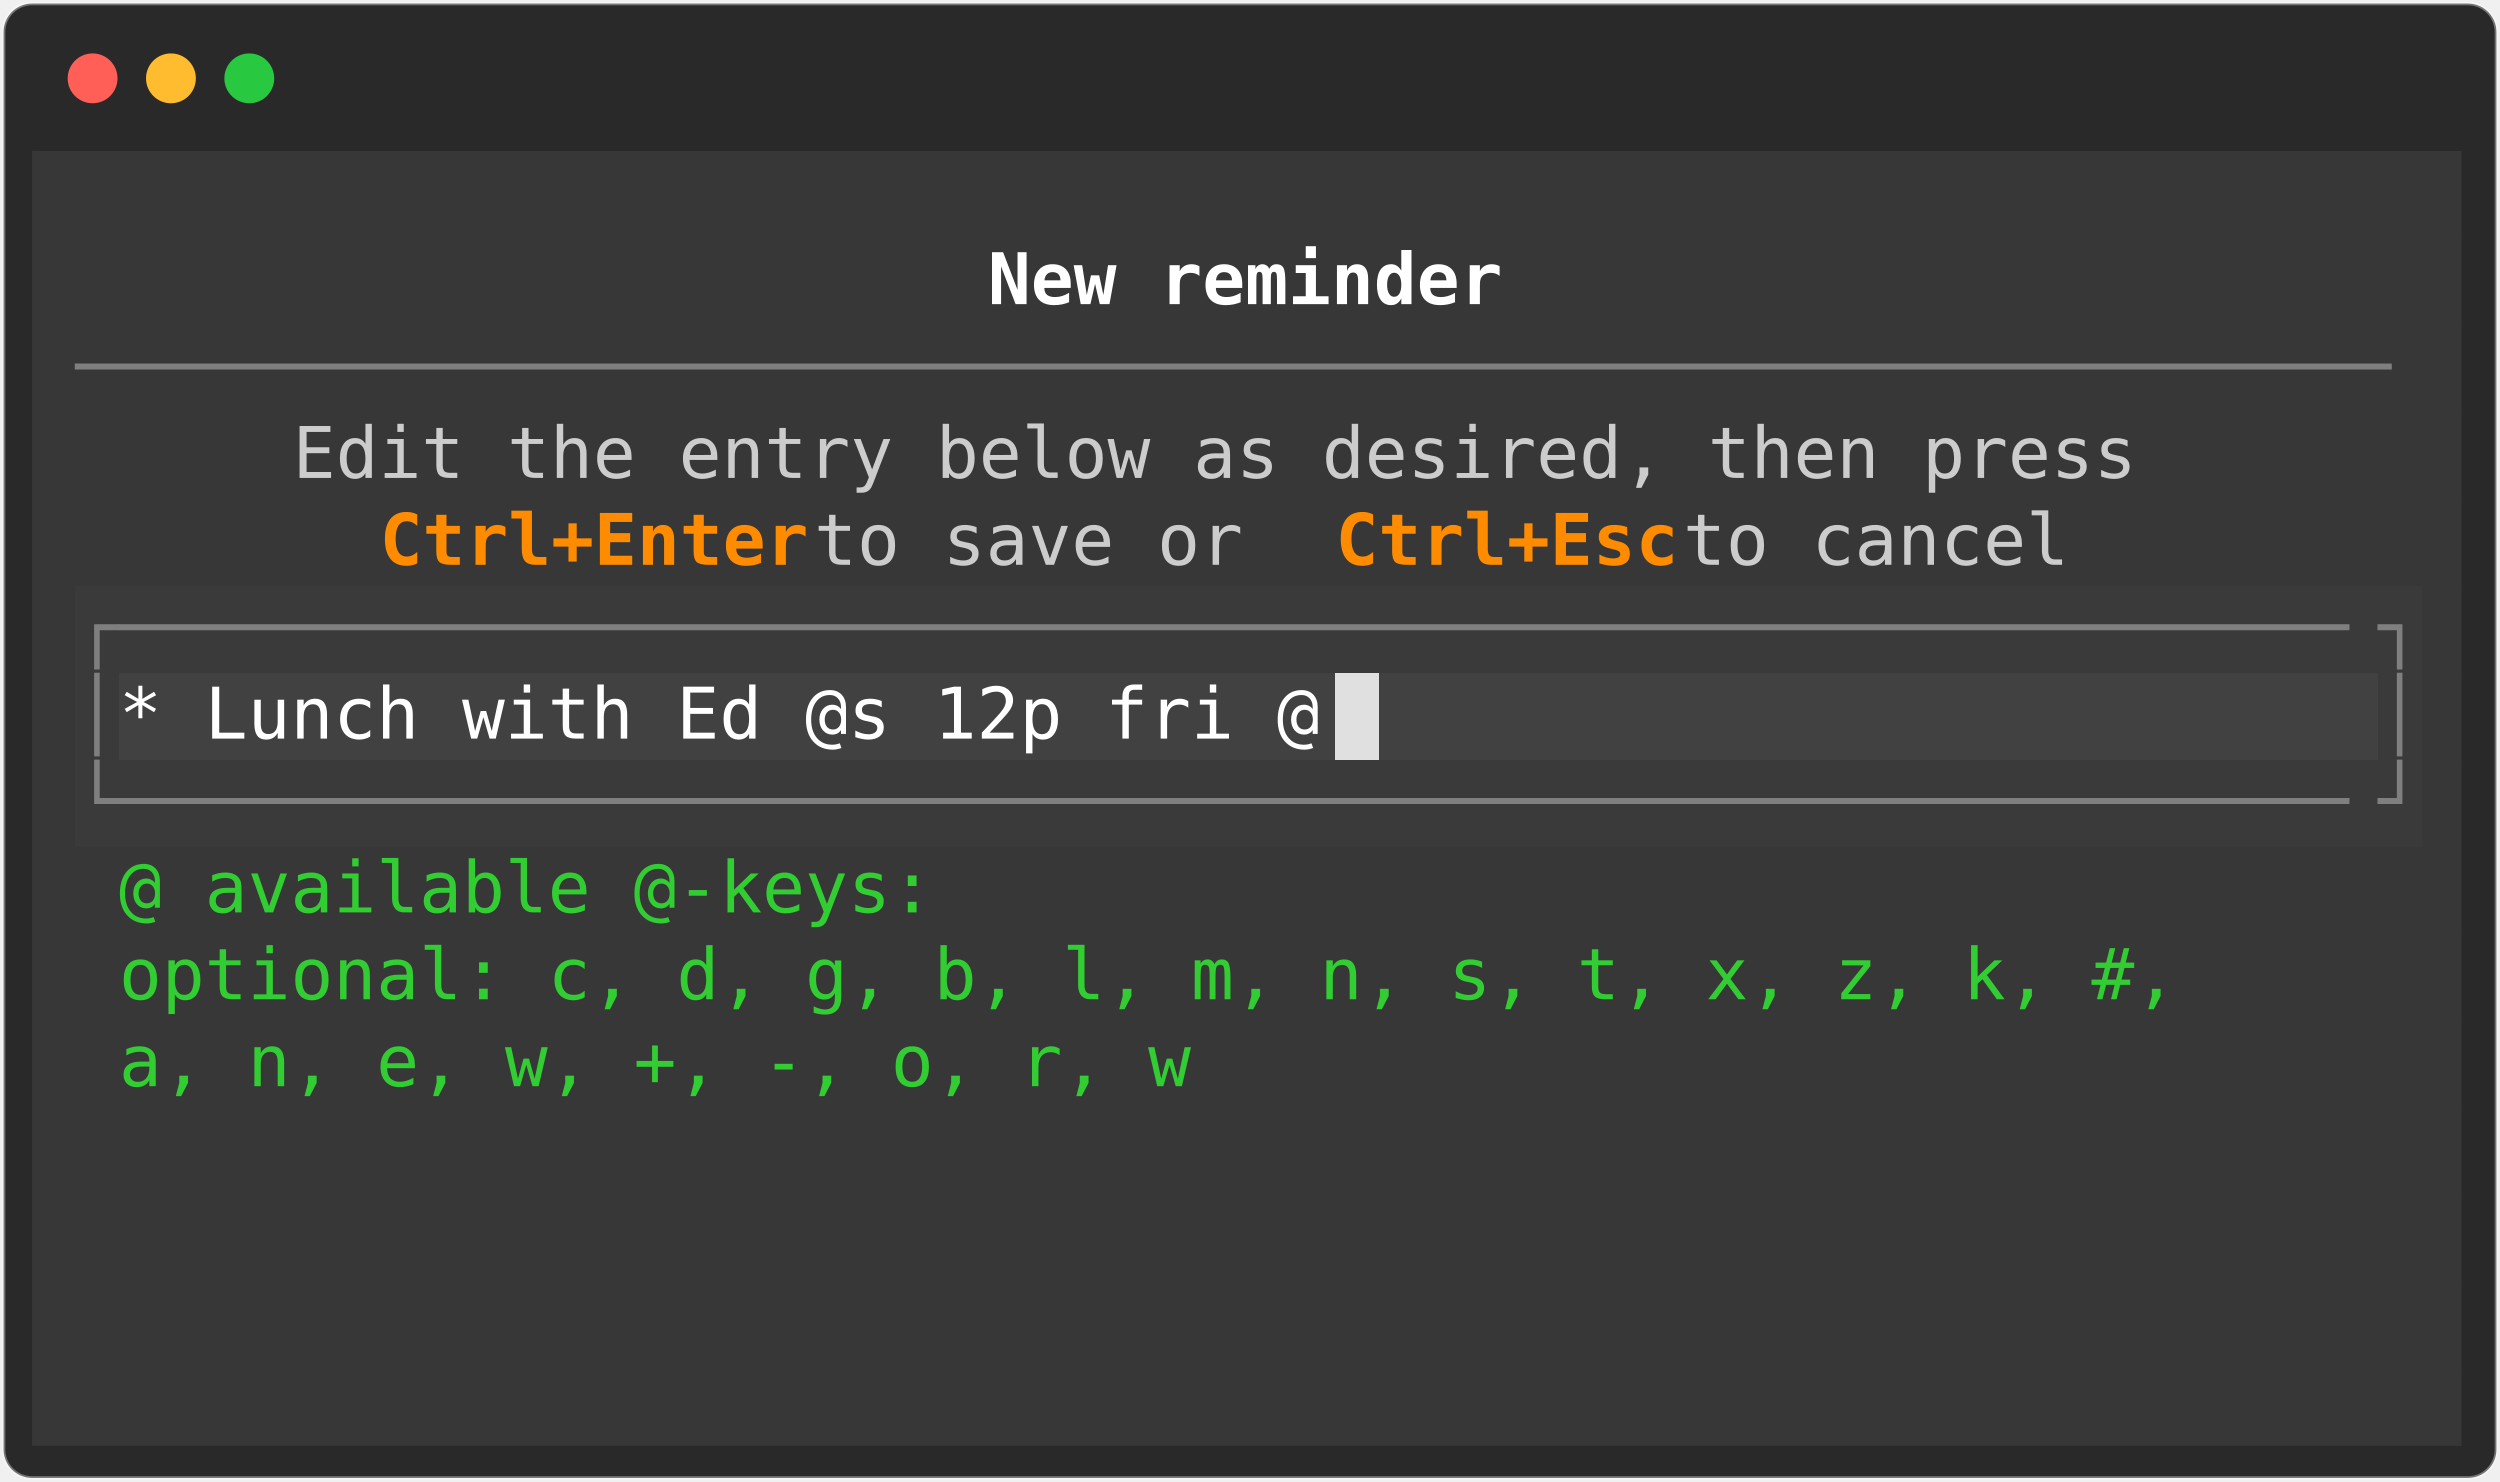
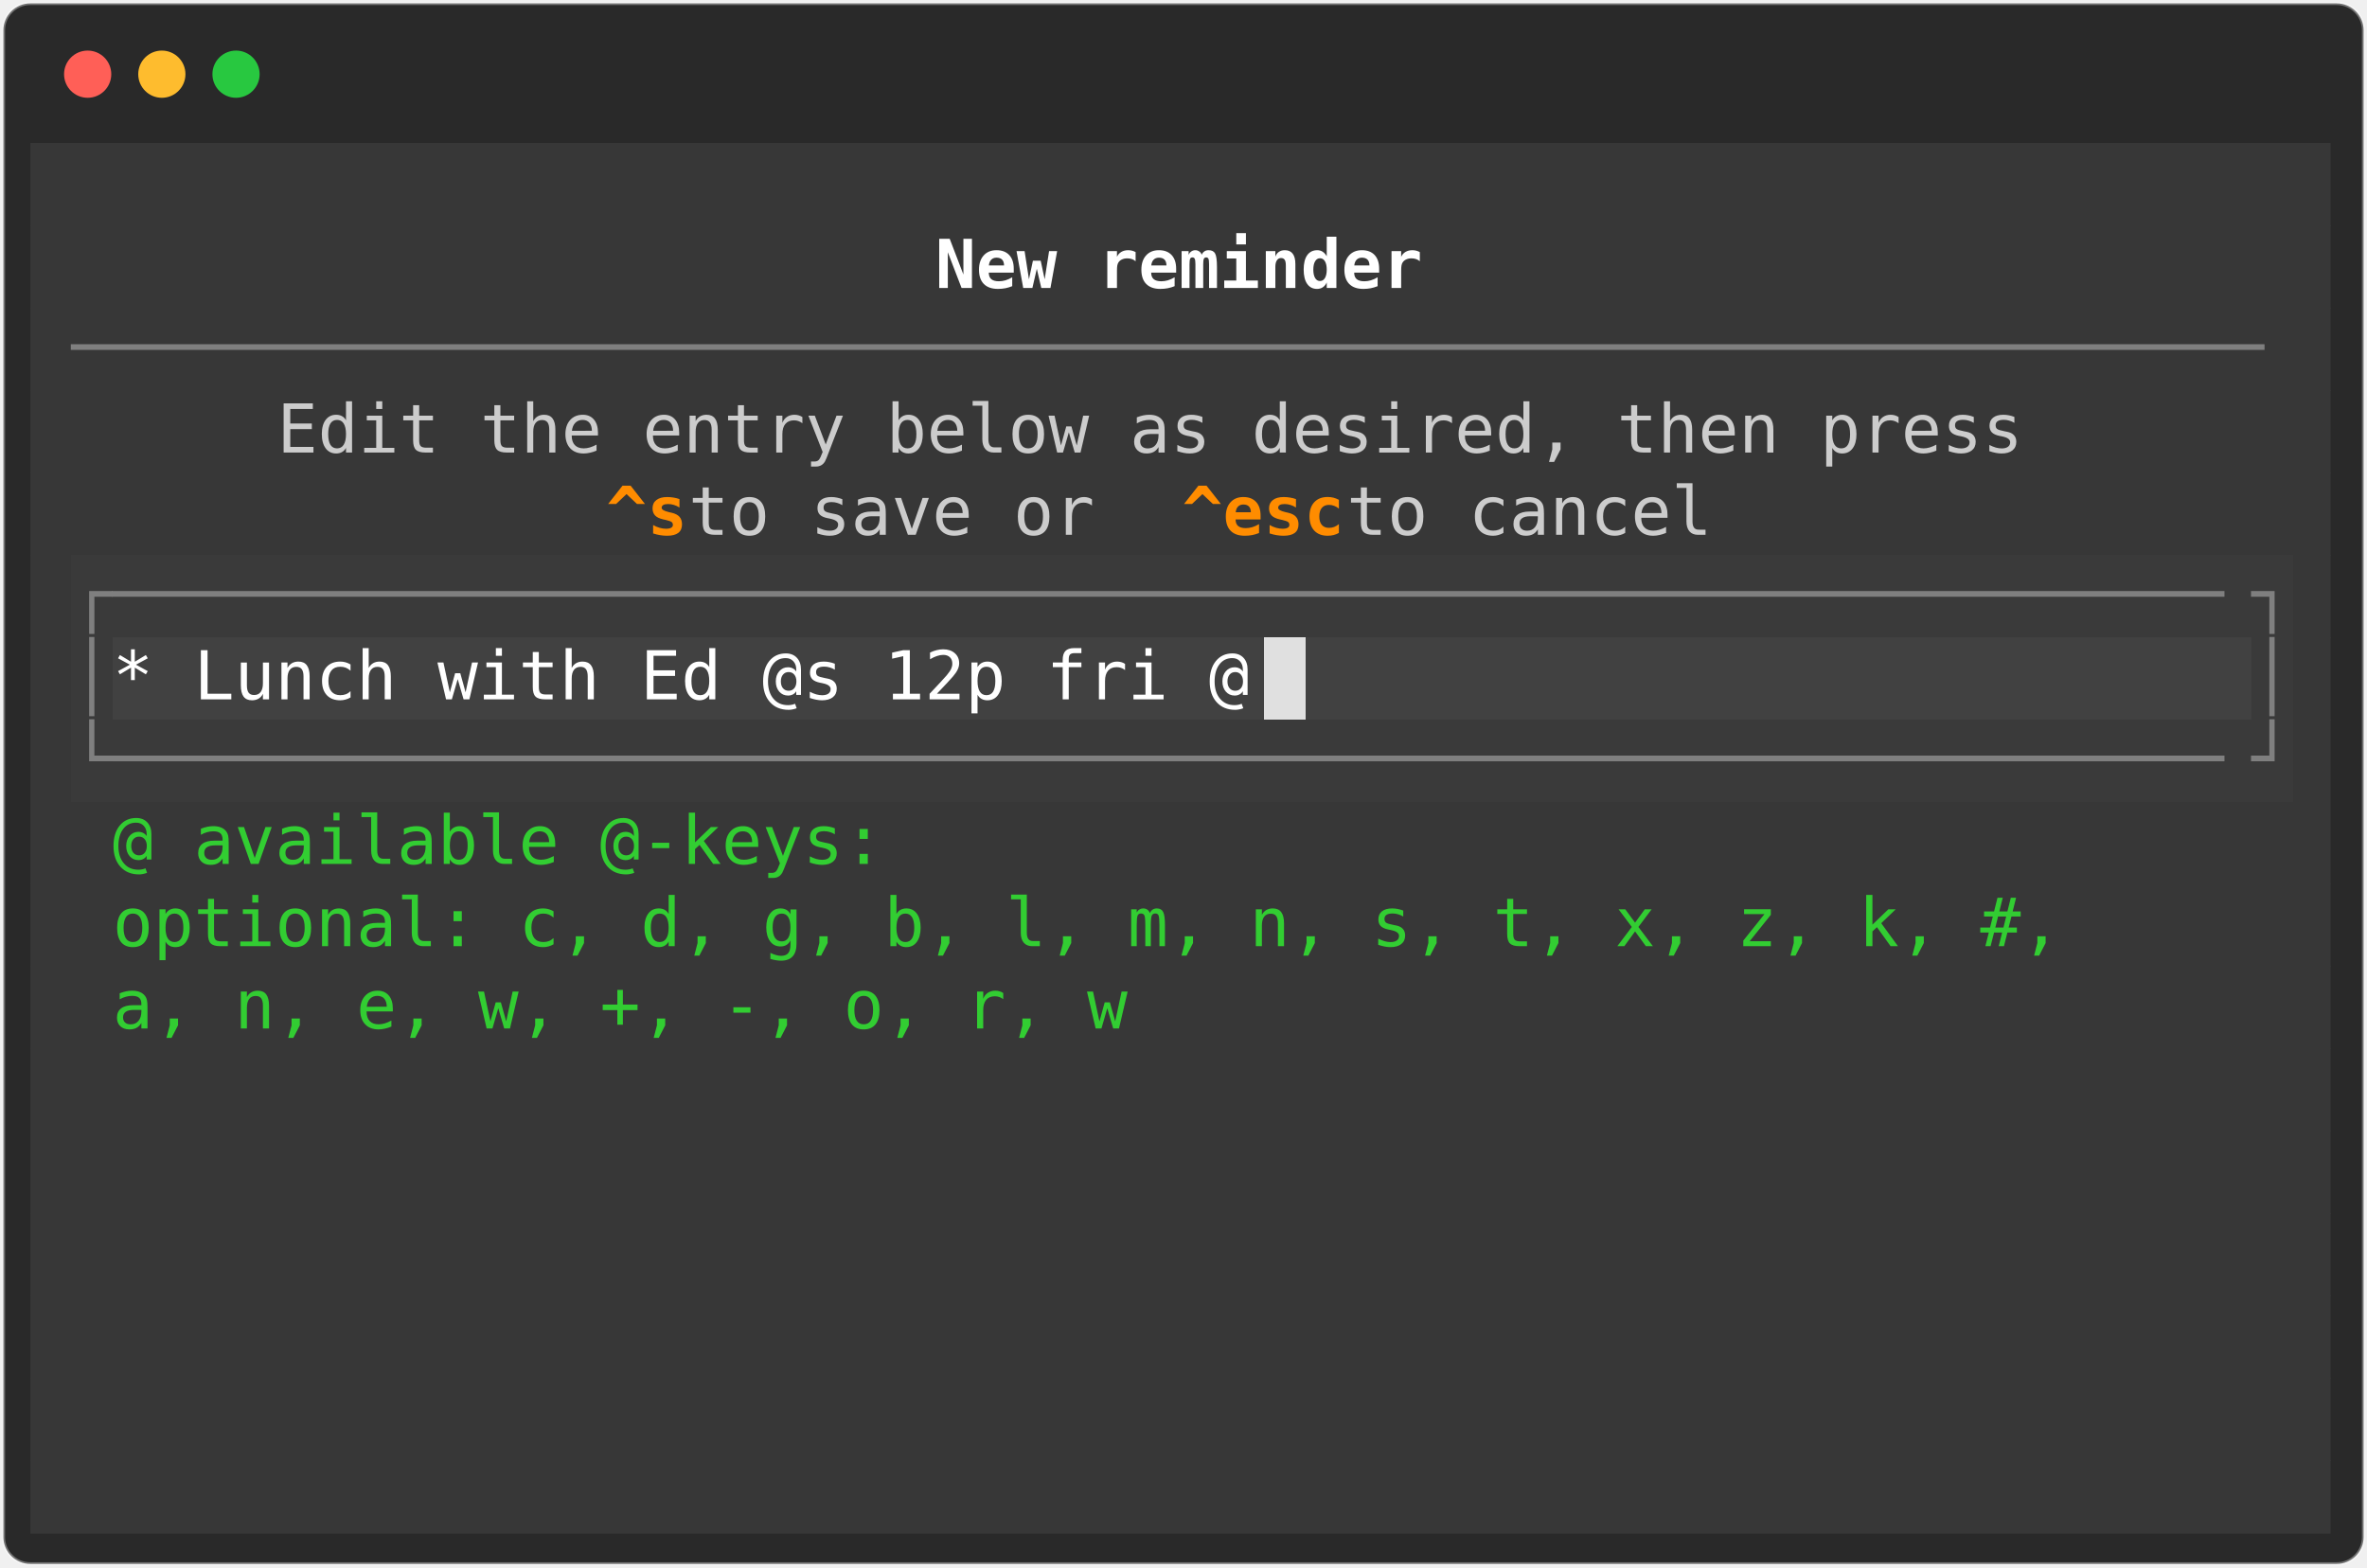
- <svg xmlns="http://www.w3.org/2000/svg" class="rich-terminal" viewBox="0 0 702 416.0">
+ <svg xmlns="http://www.w3.org/2000/svg" class="rich-terminal" viewBox="0 0 702 464.8">
  <style>

    @font-face {
        font-family: "Fira Code";
        src: local("FiraCode-Regular"),
                url("https://cdnjs.cloudflare.com/ajax/libs/firacode/6.2.0/woff2/FiraCode-Regular.woff2") format("woff2"),
                url("https://cdnjs.cloudflare.com/ajax/libs/firacode/6.2.0/woff/FiraCode-Regular.woff") format("woff");
        font-style: normal;
        font-weight: 400;
    }
    @font-face {
        font-family: "Fira Code";
        src: local("FiraCode-Bold"),
                url("https://cdnjs.cloudflare.com/ajax/libs/firacode/6.2.0/woff2/FiraCode-Bold.woff2") format("woff2"),
                url("https://cdnjs.cloudflare.com/ajax/libs/firacode/6.2.0/woff/FiraCode-Bold.woff") format("woff");
        font-style: bold;
        font-weight: 700;
    }

-     .terminal-415287225-matrix {
+     .terminal-766555561-matrix {
        font-family: Fira Code, monospace;
        font-size: 20px;
        line-height: 24.4px;
        font-variant-east-asian: full-width;
    }

-     .terminal-415287225-title {
+     .terminal-766555561-title {
        font-size: 18px;
        font-weight: bold;
        font-family: arial;
    }

-     .terminal-415287225-r1 { fill: #c5c8c6 }
- .terminal-415287225-r2 { fill: #ffffff;font-weight: bold }
- .terminal-415287225-r3 { fill: #7f7f7f }
- .terminal-415287225-r4 { fill: #cccccc }
- .terminal-415287225-r5 { fill: #ff8c00;font-weight: bold }
- .terminal-415287225-r6 { fill: #ffffff }
- .terminal-415287225-r7 { fill: #121212 }
- .terminal-415287225-r8 { fill: #32cd32 }
+     .terminal-766555561-r1 { fill: #c5c8c6 }
+ .terminal-766555561-r2 { fill: #ffffff;font-weight: bold }
+ .terminal-766555561-r3 { fill: #7f7f7f }
+ .terminal-766555561-r4 { fill: #cccccc }
+ .terminal-766555561-r5 { fill: #ff8c00;font-weight: bold }
+ .terminal-766555561-r6 { fill: #ffffff }
+ .terminal-766555561-r7 { fill: #121212 }
+ .terminal-766555561-r8 { fill: #32cd32 }
    </style>
  <defs>
-     <clipPath id="terminal-415287225-clip-terminal">
-       <rect x="0" y="0" width="682.2" height="365.0" />
-     </clipPath>
-     <clipPath id="terminal-415287225-line-0">
+     <clipPath id="terminal-766555561-clip-terminal">
+       <rect x="0" y="0" width="682.2" height="413.8" />
+     </clipPath>
+     <clipPath id="terminal-766555561-line-0">
      <rect x="0" y="1.5" width="683.2" height="24.65" />
    </clipPath>
-     <clipPath id="terminal-415287225-line-1">
+     <clipPath id="terminal-766555561-line-1">
      <rect x="0" y="25.9" width="683.2" height="24.65" />
    </clipPath>
-     <clipPath id="terminal-415287225-line-2">
+     <clipPath id="terminal-766555561-line-2">
      <rect x="0" y="50.3" width="683.2" height="24.65" />
    </clipPath>
-     <clipPath id="terminal-415287225-line-3">
+     <clipPath id="terminal-766555561-line-3">
      <rect x="0" y="74.7" width="683.2" height="24.65" />
    </clipPath>
-     <clipPath id="terminal-415287225-line-4">
+     <clipPath id="terminal-766555561-line-4">
      <rect x="0" y="99.1" width="683.2" height="24.65" />
    </clipPath>
-     <clipPath id="terminal-415287225-line-5">
+     <clipPath id="terminal-766555561-line-5">
      <rect x="0" y="123.5" width="683.2" height="24.65" />
    </clipPath>
-     <clipPath id="terminal-415287225-line-6">
+     <clipPath id="terminal-766555561-line-6">
      <rect x="0" y="147.9" width="683.2" height="24.65" />
    </clipPath>
-     <clipPath id="terminal-415287225-line-7">
+     <clipPath id="terminal-766555561-line-7">
      <rect x="0" y="172.3" width="683.2" height="24.65" />
    </clipPath>
-     <clipPath id="terminal-415287225-line-8">
+     <clipPath id="terminal-766555561-line-8">
      <rect x="0" y="196.7" width="683.2" height="24.65" />
    </clipPath>
-     <clipPath id="terminal-415287225-line-9">
+     <clipPath id="terminal-766555561-line-9">
      <rect x="0" y="221.1" width="683.2" height="24.65" />
    </clipPath>
-     <clipPath id="terminal-415287225-line-10">
+     <clipPath id="terminal-766555561-line-10">
      <rect x="0" y="245.5" width="683.2" height="24.65" />
    </clipPath>
-     <clipPath id="terminal-415287225-line-11">
+     <clipPath id="terminal-766555561-line-11">
      <rect x="0" y="269.9" width="683.2" height="24.65" />
    </clipPath>
-     <clipPath id="terminal-415287225-line-12">
+     <clipPath id="terminal-766555561-line-12">
      <rect x="0" y="294.3" width="683.2" height="24.65" />
    </clipPath>
-     <clipPath id="terminal-415287225-line-13">
+     <clipPath id="terminal-766555561-line-13">
      <rect x="0" y="318.7" width="683.2" height="24.65" />
    </clipPath>
+     <clipPath id="terminal-766555561-line-14">
+       <rect x="0" y="343.1" width="683.2" height="24.65" />
+     </clipPath>
+     <clipPath id="terminal-766555561-line-15">
+       <rect x="0" y="367.5" width="683.2" height="24.65" />
+     </clipPath>
  </defs>
-   <rect fill="#292929" stroke="rgba(255,255,255,0.35)" stroke-width="1" x="1" y="1" width="700" height="414" rx="8" />
+   <rect fill="#292929" stroke="rgba(255,255,255,0.35)" stroke-width="1" x="1" y="1" width="700" height="462.8" rx="8" />
  <g transform="translate(26,22)">
    <circle cx="0" cy="0" r="7" fill="#ff5f57" />
    <circle cx="22" cy="0" r="7" fill="#febc2e" />
    <circle cx="44" cy="0" r="7" fill="#28c840" />
  </g>
-   <g transform="translate(9, 41)" clip-path="url(#terminal-415287225-clip-terminal)">
+   <g transform="translate(9, 41)" clip-path="url(#terminal-766555561-clip-terminal)">
    <rect fill="#373737" x="0" y="1.5" width="12.2" height="24.65" shape-rendering="crispEdges" />
    <rect fill="#373737" x="12.2" y="1.5" width="658.8" height="24.65" shape-rendering="crispEdges" />
    <rect fill="#373737" x="671" y="1.5" width="12.2" height="24.65" shape-rendering="crispEdges" />
    <rect fill="#373737" x="0" y="25.9" width="12.2" height="24.65" shape-rendering="crispEdges" />
    <rect fill="#373737" x="12.2" y="25.9" width="12.2" height="24.65" shape-rendering="crispEdges" />
    <rect fill="#373737" x="24.4" y="25.9" width="244" height="24.65" shape-rendering="crispEdges" />
    <rect fill="#373737" x="268.4" y="25.9" width="146.4" height="24.65" shape-rendering="crispEdges" />
    <rect fill="#373737" x="414.8" y="25.9" width="244" height="24.65" shape-rendering="crispEdges" />
    <rect fill="#373737" x="658.8" y="25.9" width="12.2" height="24.65" shape-rendering="crispEdges" />
    <rect fill="#373737" x="671" y="25.9" width="12.2" height="24.65" shape-rendering="crispEdges" />
    <rect fill="#373737" x="0" y="50.3" width="12.2" height="24.65" shape-rendering="crispEdges" />
    <rect fill="#373737" x="12.2" y="50.3" width="658.8" height="24.65" shape-rendering="crispEdges" />
    <rect fill="#373737" x="671" y="50.3" width="12.2" height="24.65" shape-rendering="crispEdges" />
    <rect fill="#373737" x="0" y="74.7" width="12.2" height="24.65" shape-rendering="crispEdges" />
    <rect fill="#373737" x="12.2" y="74.7" width="12.2" height="24.65" shape-rendering="crispEdges" />
    <rect fill="#373737" x="24.4" y="74.7" width="48.8" height="24.65" shape-rendering="crispEdges" />
    <rect fill="#373737" x="73.2" y="74.7" width="524.6" height="24.65" shape-rendering="crispEdges" />
    <rect fill="#373737" x="597.8" y="74.7" width="61" height="24.65" shape-rendering="crispEdges" />
    <rect fill="#373737" x="658.8" y="74.7" width="12.2" height="24.65" shape-rendering="crispEdges" />
    <rect fill="#373737" x="671" y="74.7" width="12.2" height="24.65" shape-rendering="crispEdges" />
    <rect fill="#373737" x="0" y="99.1" width="12.2" height="24.65" shape-rendering="crispEdges" />
    <rect fill="#373737" x="12.2" y="99.1" width="12.2" height="24.65" shape-rendering="crispEdges" />
-     <rect fill="#373737" x="24.4" y="99.1" width="73.2" height="24.65" shape-rendering="crispEdges" />
-     <rect fill="#373737" x="97.6" y="99.1" width="122" height="24.65" shape-rendering="crispEdges" />
-     <rect fill="#373737" x="219.6" y="99.1" width="146.4" height="24.65" shape-rendering="crispEdges" />
-     <rect fill="#373737" x="366" y="99.1" width="97.6" height="24.65" shape-rendering="crispEdges" />
-     <rect fill="#373737" x="463.6" y="99.1" width="122" height="24.65" shape-rendering="crispEdges" />
-     <rect fill="#373737" x="585.6" y="99.1" width="73.2" height="24.65" shape-rendering="crispEdges" />
+     <rect fill="#373737" x="24.4" y="99.1" width="146.4" height="24.65" shape-rendering="crispEdges" />
+     <rect fill="#373737" x="170.8" y="99.1" width="24.4" height="24.65" shape-rendering="crispEdges" />
+     <rect fill="#373737" x="195.2" y="99.1" width="146.4" height="24.65" shape-rendering="crispEdges" />
+     <rect fill="#373737" x="341.6" y="99.1" width="48.8" height="24.65" shape-rendering="crispEdges" />
+     <rect fill="#373737" x="390.4" y="99.1" width="122" height="24.65" shape-rendering="crispEdges" />
+     <rect fill="#373737" x="512.4" y="99.1" width="146.4" height="24.65" shape-rendering="crispEdges" />
    <rect fill="#373737" x="658.8" y="99.1" width="12.2" height="24.65" shape-rendering="crispEdges" />
    <rect fill="#373737" x="671" y="99.1" width="12.2" height="24.65" shape-rendering="crispEdges" />
    <rect fill="#373737" x="0" y="123.5" width="12.2" height="24.65" shape-rendering="crispEdges" />
    <rect fill="#3a3a3a" x="12.2" y="123.5" width="12.2" height="24.65" shape-rendering="crispEdges" />
    <rect fill="#3a3a3a" x="24.4" y="123.5" width="634.4" height="24.65" shape-rendering="crispEdges" />
    <rect fill="#3a3a3a" x="658.8" y="123.5" width="12.2" height="24.65" shape-rendering="crispEdges" />
    <rect fill="#373737" x="671" y="123.5" width="12.2" height="24.65" shape-rendering="crispEdges" />
    <rect fill="#373737" x="0" y="147.9" width="12.2" height="24.65" shape-rendering="crispEdges" />
    <rect fill="#3a3a3a" x="12.2" y="147.9" width="12.2" height="24.65" shape-rendering="crispEdges" />
    <rect fill="#414141" x="24.4" y="147.9" width="341.6" height="24.65" shape-rendering="crispEdges" />
    <rect fill="#e0e0e0" x="366" y="147.9" width="12.2" height="24.65" shape-rendering="crispEdges" />
    <rect fill="#414141" x="378.2" y="147.9" width="280.6" height="24.65" shape-rendering="crispEdges" />
    <rect fill="#3a3a3a" x="658.8" y="147.9" width="12.2" height="24.65" shape-rendering="crispEdges" />
    <rect fill="#373737" x="671" y="147.9" width="12.2" height="24.65" shape-rendering="crispEdges" />
    <rect fill="#373737" x="0" y="172.3" width="12.2" height="24.65" shape-rendering="crispEdges" />
    <rect fill="#3a3a3a" x="12.2" y="172.3" width="12.2" height="24.65" shape-rendering="crispEdges" />
    <rect fill="#3a3a3a" x="24.4" y="172.3" width="634.4" height="24.65" shape-rendering="crispEdges" />
    <rect fill="#3a3a3a" x="658.8" y="172.3" width="12.2" height="24.65" shape-rendering="crispEdges" />
    <rect fill="#373737" x="671" y="172.3" width="12.2" height="24.65" shape-rendering="crispEdges" />
    <rect fill="#373737" x="0" y="196.7" width="12.2" height="24.65" shape-rendering="crispEdges" />
    <rect fill="#373737" x="12.2" y="196.7" width="12.2" height="24.65" shape-rendering="crispEdges" />
    <rect fill="#373737" x="24.4" y="196.7" width="231.8" height="24.65" shape-rendering="crispEdges" />
    <rect fill="#373737" x="256.2" y="196.7" width="402.6" height="24.65" shape-rendering="crispEdges" />
    <rect fill="#373737" x="658.8" y="196.7" width="12.2" height="24.65" shape-rendering="crispEdges" />
    <rect fill="#373737" x="671" y="196.7" width="12.2" height="24.65" shape-rendering="crispEdges" />
    <rect fill="#373737" x="0" y="221.1" width="12.2" height="24.65" shape-rendering="crispEdges" />
    <rect fill="#373737" x="12.2" y="221.1" width="12.2" height="24.65" shape-rendering="crispEdges" />
    <rect fill="#373737" x="24.4" y="221.1" width="610" height="24.65" shape-rendering="crispEdges" />
    <rect fill="#373737" x="634.4" y="221.1" width="24.4" height="24.65" shape-rendering="crispEdges" />
    <rect fill="#373737" x="658.8" y="221.1" width="12.2" height="24.65" shape-rendering="crispEdges" />
    <rect fill="#373737" x="671" y="221.1" width="12.2" height="24.65" shape-rendering="crispEdges" />
    <rect fill="#373737" x="0" y="245.5" width="12.2" height="24.65" shape-rendering="crispEdges" />
    <rect fill="#373737" x="12.2" y="245.5" width="12.2" height="24.65" shape-rendering="crispEdges" />
    <rect fill="#373737" x="24.4" y="245.5" width="305" height="24.65" shape-rendering="crispEdges" />
    <rect fill="#373737" x="329.4" y="245.5" width="329.4" height="24.65" shape-rendering="crispEdges" />
    <rect fill="#373737" x="658.8" y="245.5" width="12.2" height="24.65" shape-rendering="crispEdges" />
    <rect fill="#373737" x="671" y="245.5" width="12.2" height="24.65" shape-rendering="crispEdges" />
    <rect fill="#373737" x="0" y="269.9" width="12.2" height="24.65" shape-rendering="crispEdges" />
    <rect fill="#373737" x="12.2" y="269.9" width="658.8" height="24.65" shape-rendering="crispEdges" />
    <rect fill="#373737" x="671" y="269.9" width="12.2" height="24.65" shape-rendering="crispEdges" />
    <rect fill="#373737" x="0" y="294.3" width="12.2" height="24.65" shape-rendering="crispEdges" />
    <rect fill="#373737" x="12.2" y="294.3" width="658.8" height="24.65" shape-rendering="crispEdges" />
    <rect fill="#373737" x="671" y="294.3" width="12.2" height="24.65" shape-rendering="crispEdges" />
    <rect fill="#373737" x="0" y="318.7" width="12.2" height="24.65" shape-rendering="crispEdges" />
    <rect fill="#373737" x="12.2" y="318.7" width="658.8" height="24.65" shape-rendering="crispEdges" />
    <rect fill="#373737" x="671" y="318.7" width="12.2" height="24.65" shape-rendering="crispEdges" />
    <rect fill="#373737" x="0" y="343.1" width="12.2" height="24.65" shape-rendering="crispEdges" />
    <rect fill="#373737" x="12.2" y="343.1" width="658.8" height="24.65" shape-rendering="crispEdges" />
    <rect fill="#373737" x="671" y="343.1" width="12.2" height="24.65" shape-rendering="crispEdges" />
-     <g class="terminal-415287225-matrix">
-       <text class="terminal-415287225-r1" x="683.2" y="20" textLength="12.2" clip-path="url(#terminal-415287225-line-0)">
- </text>
-       <text class="terminal-415287225-r2" x="268.4" y="44.4" textLength="146.4" clip-path="url(#terminal-415287225-line-1)">New reminder</text>
-       <text class="terminal-415287225-r1" x="683.2" y="44.4" textLength="12.2" clip-path="url(#terminal-415287225-line-1)">
- </text>
-       <text class="terminal-415287225-r3" x="12.2" y="68.8" textLength="658.8" clip-path="url(#terminal-415287225-line-2)">──────────────────────────────────────────────────────</text>
-       <text class="terminal-415287225-r1" x="683.2" y="68.8" textLength="12.2" clip-path="url(#terminal-415287225-line-2)">
- </text>
-       <text class="terminal-415287225-r4" x="73.2" y="93.2" textLength="524.6" clip-path="url(#terminal-415287225-line-3)">Edit the entry below as desired, then press</text>
-       <text class="terminal-415287225-r1" x="683.2" y="93.2" textLength="12.2" clip-path="url(#terminal-415287225-line-3)">
- </text>
-       <text class="terminal-415287225-r5" x="97.6" y="117.6" textLength="122" clip-path="url(#terminal-415287225-line-4)">Ctrl+Enter</text>
-       <text class="terminal-415287225-r4" x="219.6" y="117.6" textLength="146.4" clip-path="url(#terminal-415287225-line-4)"> to save or </text>
-       <text class="terminal-415287225-r5" x="366" y="117.6" textLength="97.6" clip-path="url(#terminal-415287225-line-4)">Ctrl+Esc</text>
-       <text class="terminal-415287225-r4" x="463.6" y="117.6" textLength="122" clip-path="url(#terminal-415287225-line-4)"> to cancel</text>
-       <text class="terminal-415287225-r1" x="683.2" y="117.6" textLength="12.2" clip-path="url(#terminal-415287225-line-4)">
- </text>
-       <text class="terminal-415287225-r3" x="12.2" y="142" textLength="12.2" clip-path="url(#terminal-415287225-line-5)">┌</text>
-       <text class="terminal-415287225-r3" x="24.4" y="142" textLength="634.4" clip-path="url(#terminal-415287225-line-5)">────────────────────────────────────────────────────</text>
-       <text class="terminal-415287225-r3" x="658.8" y="142" textLength="12.2" clip-path="url(#terminal-415287225-line-5)">┐</text>
-       <text class="terminal-415287225-r1" x="683.2" y="142" textLength="12.2" clip-path="url(#terminal-415287225-line-5)">
- </text>
-       <text class="terminal-415287225-r3" x="12.2" y="166.4" textLength="12.2" clip-path="url(#terminal-415287225-line-6)">│</text>
-       <text class="terminal-415287225-r6" x="24.4" y="166.4" textLength="341.6" clip-path="url(#terminal-415287225-line-6)">* Lunch with Ed @s 12p fri @</text>
-       <text class="terminal-415287225-r3" x="658.8" y="166.4" textLength="12.2" clip-path="url(#terminal-415287225-line-6)">│</text>
-       <text class="terminal-415287225-r1" x="683.2" y="166.4" textLength="12.2" clip-path="url(#terminal-415287225-line-6)">
- </text>
-       <text class="terminal-415287225-r3" x="12.2" y="190.8" textLength="12.2" clip-path="url(#terminal-415287225-line-7)">└</text>
-       <text class="terminal-415287225-r3" x="24.4" y="190.8" textLength="634.4" clip-path="url(#terminal-415287225-line-7)">────────────────────────────────────────────────────</text>
-       <text class="terminal-415287225-r3" x="658.8" y="190.8" textLength="12.2" clip-path="url(#terminal-415287225-line-7)">┘</text>
-       <text class="terminal-415287225-r1" x="683.2" y="190.8" textLength="12.2" clip-path="url(#terminal-415287225-line-7)">
- </text>
-       <text class="terminal-415287225-r8" x="24.4" y="215.2" textLength="231.8" clip-path="url(#terminal-415287225-line-8)">@ available @-keys:</text>
-       <text class="terminal-415287225-r1" x="683.2" y="215.2" textLength="12.2" clip-path="url(#terminal-415287225-line-8)">
- </text>
-       <text class="terminal-415287225-r8" x="24.4" y="239.6" textLength="610" clip-path="url(#terminal-415287225-line-9)">  optional: c, d, g, b, l, m, n, s, t, x, z, k, #,</text>
-       <text class="terminal-415287225-r1" x="683.2" y="239.6" textLength="12.2" clip-path="url(#terminal-415287225-line-9)">
- </text>
-       <text class="terminal-415287225-r8" x="24.4" y="264" textLength="305" clip-path="url(#terminal-415287225-line-10)">a, n, e, w, +, -, o, r, w</text>
-       <text class="terminal-415287225-r1" x="683.2" y="264" textLength="12.2" clip-path="url(#terminal-415287225-line-10)">
- </text>
-       <text class="terminal-415287225-r1" x="683.2" y="288.4" textLength="12.2" clip-path="url(#terminal-415287225-line-11)">
- </text>
-       <text class="terminal-415287225-r1" x="683.2" y="312.8" textLength="12.2" clip-path="url(#terminal-415287225-line-12)">
- </text>
-       <text class="terminal-415287225-r1" x="683.2" y="337.2" textLength="12.2" clip-path="url(#terminal-415287225-line-13)">
+     <rect fill="#373737" x="0" y="367.5" width="12.2" height="24.65" shape-rendering="crispEdges" />
+     <rect fill="#373737" x="12.2" y="367.5" width="658.8" height="24.65" shape-rendering="crispEdges" />
+     <rect fill="#373737" x="671" y="367.5" width="12.2" height="24.65" shape-rendering="crispEdges" />
+     <rect fill="#373737" x="0" y="391.9" width="12.2" height="24.65" shape-rendering="crispEdges" />
+     <rect fill="#373737" x="12.2" y="391.9" width="658.8" height="24.65" shape-rendering="crispEdges" />
+     <rect fill="#373737" x="671" y="391.9" width="12.2" height="24.65" shape-rendering="crispEdges" />
+     <g class="terminal-766555561-matrix">
+       <text class="terminal-766555561-r1" x="683.2" y="20" textLength="12.2" clip-path="url(#terminal-766555561-line-0)">
+ </text>
+       <text class="terminal-766555561-r2" x="268.4" y="44.4" textLength="146.4" clip-path="url(#terminal-766555561-line-1)">New reminder</text>
+       <text class="terminal-766555561-r1" x="683.2" y="44.4" textLength="12.2" clip-path="url(#terminal-766555561-line-1)">
+ </text>
+       <text class="terminal-766555561-r3" x="12.2" y="68.8" textLength="658.8" clip-path="url(#terminal-766555561-line-2)">──────────────────────────────────────────────────────</text>
+       <text class="terminal-766555561-r1" x="683.2" y="68.8" textLength="12.2" clip-path="url(#terminal-766555561-line-2)">
+ </text>
+       <text class="terminal-766555561-r4" x="73.2" y="93.2" textLength="524.6" clip-path="url(#terminal-766555561-line-3)">Edit the entry below as desired, then press</text>
+       <text class="terminal-766555561-r1" x="683.2" y="93.2" textLength="12.2" clip-path="url(#terminal-766555561-line-3)">
+ </text>
+       <text class="terminal-766555561-r5" x="170.8" y="117.6" textLength="24.4" clip-path="url(#terminal-766555561-line-4)">^s</text>
+       <text class="terminal-766555561-r4" x="195.2" y="117.6" textLength="146.4" clip-path="url(#terminal-766555561-line-4)"> to save or </text>
+       <text class="terminal-766555561-r5" x="341.6" y="117.6" textLength="48.8" clip-path="url(#terminal-766555561-line-4)">^esc</text>
+       <text class="terminal-766555561-r4" x="390.4" y="117.6" textLength="122" clip-path="url(#terminal-766555561-line-4)"> to cancel</text>
+       <text class="terminal-766555561-r1" x="683.2" y="117.6" textLength="12.2" clip-path="url(#terminal-766555561-line-4)">
+ </text>
+       <text class="terminal-766555561-r3" x="12.2" y="142" textLength="12.2" clip-path="url(#terminal-766555561-line-5)">┌</text>
+       <text class="terminal-766555561-r3" x="24.4" y="142" textLength="634.4" clip-path="url(#terminal-766555561-line-5)">────────────────────────────────────────────────────</text>
+       <text class="terminal-766555561-r3" x="658.8" y="142" textLength="12.2" clip-path="url(#terminal-766555561-line-5)">┐</text>
+       <text class="terminal-766555561-r1" x="683.2" y="142" textLength="12.2" clip-path="url(#terminal-766555561-line-5)">
+ </text>
+       <text class="terminal-766555561-r3" x="12.2" y="166.4" textLength="12.2" clip-path="url(#terminal-766555561-line-6)">│</text>
+       <text class="terminal-766555561-r6" x="24.4" y="166.4" textLength="341.6" clip-path="url(#terminal-766555561-line-6)">* Lunch with Ed @s 12p fri @</text>
+       <text class="terminal-766555561-r3" x="658.8" y="166.4" textLength="12.2" clip-path="url(#terminal-766555561-line-6)">│</text>
+       <text class="terminal-766555561-r1" x="683.2" y="166.4" textLength="12.2" clip-path="url(#terminal-766555561-line-6)">
+ </text>
+       <text class="terminal-766555561-r3" x="12.2" y="190.8" textLength="12.2" clip-path="url(#terminal-766555561-line-7)">└</text>
+       <text class="terminal-766555561-r3" x="24.4" y="190.8" textLength="634.4" clip-path="url(#terminal-766555561-line-7)">────────────────────────────────────────────────────</text>
+       <text class="terminal-766555561-r3" x="658.8" y="190.8" textLength="12.2" clip-path="url(#terminal-766555561-line-7)">┘</text>
+       <text class="terminal-766555561-r1" x="683.2" y="190.8" textLength="12.2" clip-path="url(#terminal-766555561-line-7)">
+ </text>
+       <text class="terminal-766555561-r8" x="24.4" y="215.2" textLength="231.8" clip-path="url(#terminal-766555561-line-8)">@ available @-keys:</text>
+       <text class="terminal-766555561-r1" x="683.2" y="215.2" textLength="12.2" clip-path="url(#terminal-766555561-line-8)">
+ </text>
+       <text class="terminal-766555561-r8" x="24.4" y="239.6" textLength="610" clip-path="url(#terminal-766555561-line-9)">  optional: c, d, g, b, l, m, n, s, t, x, z, k, #,</text>
+       <text class="terminal-766555561-r1" x="683.2" y="239.6" textLength="12.2" clip-path="url(#terminal-766555561-line-9)">
+ </text>
+       <text class="terminal-766555561-r8" x="24.4" y="264" textLength="305" clip-path="url(#terminal-766555561-line-10)">a, n, e, w, +, -, o, r, w</text>
+       <text class="terminal-766555561-r1" x="683.2" y="264" textLength="12.2" clip-path="url(#terminal-766555561-line-10)">
+ </text>
+       <text class="terminal-766555561-r1" x="683.2" y="288.4" textLength="12.2" clip-path="url(#terminal-766555561-line-11)">
+ </text>
+       <text class="terminal-766555561-r1" x="683.2" y="312.8" textLength="12.2" clip-path="url(#terminal-766555561-line-12)">
+ </text>
+       <text class="terminal-766555561-r1" x="683.2" y="337.2" textLength="12.2" clip-path="url(#terminal-766555561-line-13)">
+ </text>
+       <text class="terminal-766555561-r1" x="683.2" y="361.6" textLength="12.2" clip-path="url(#terminal-766555561-line-14)">
+ </text>
+       <text class="terminal-766555561-r1" x="683.2" y="386" textLength="12.2" clip-path="url(#terminal-766555561-line-15)">
</text>
    </g>
  </g>
</svg>
